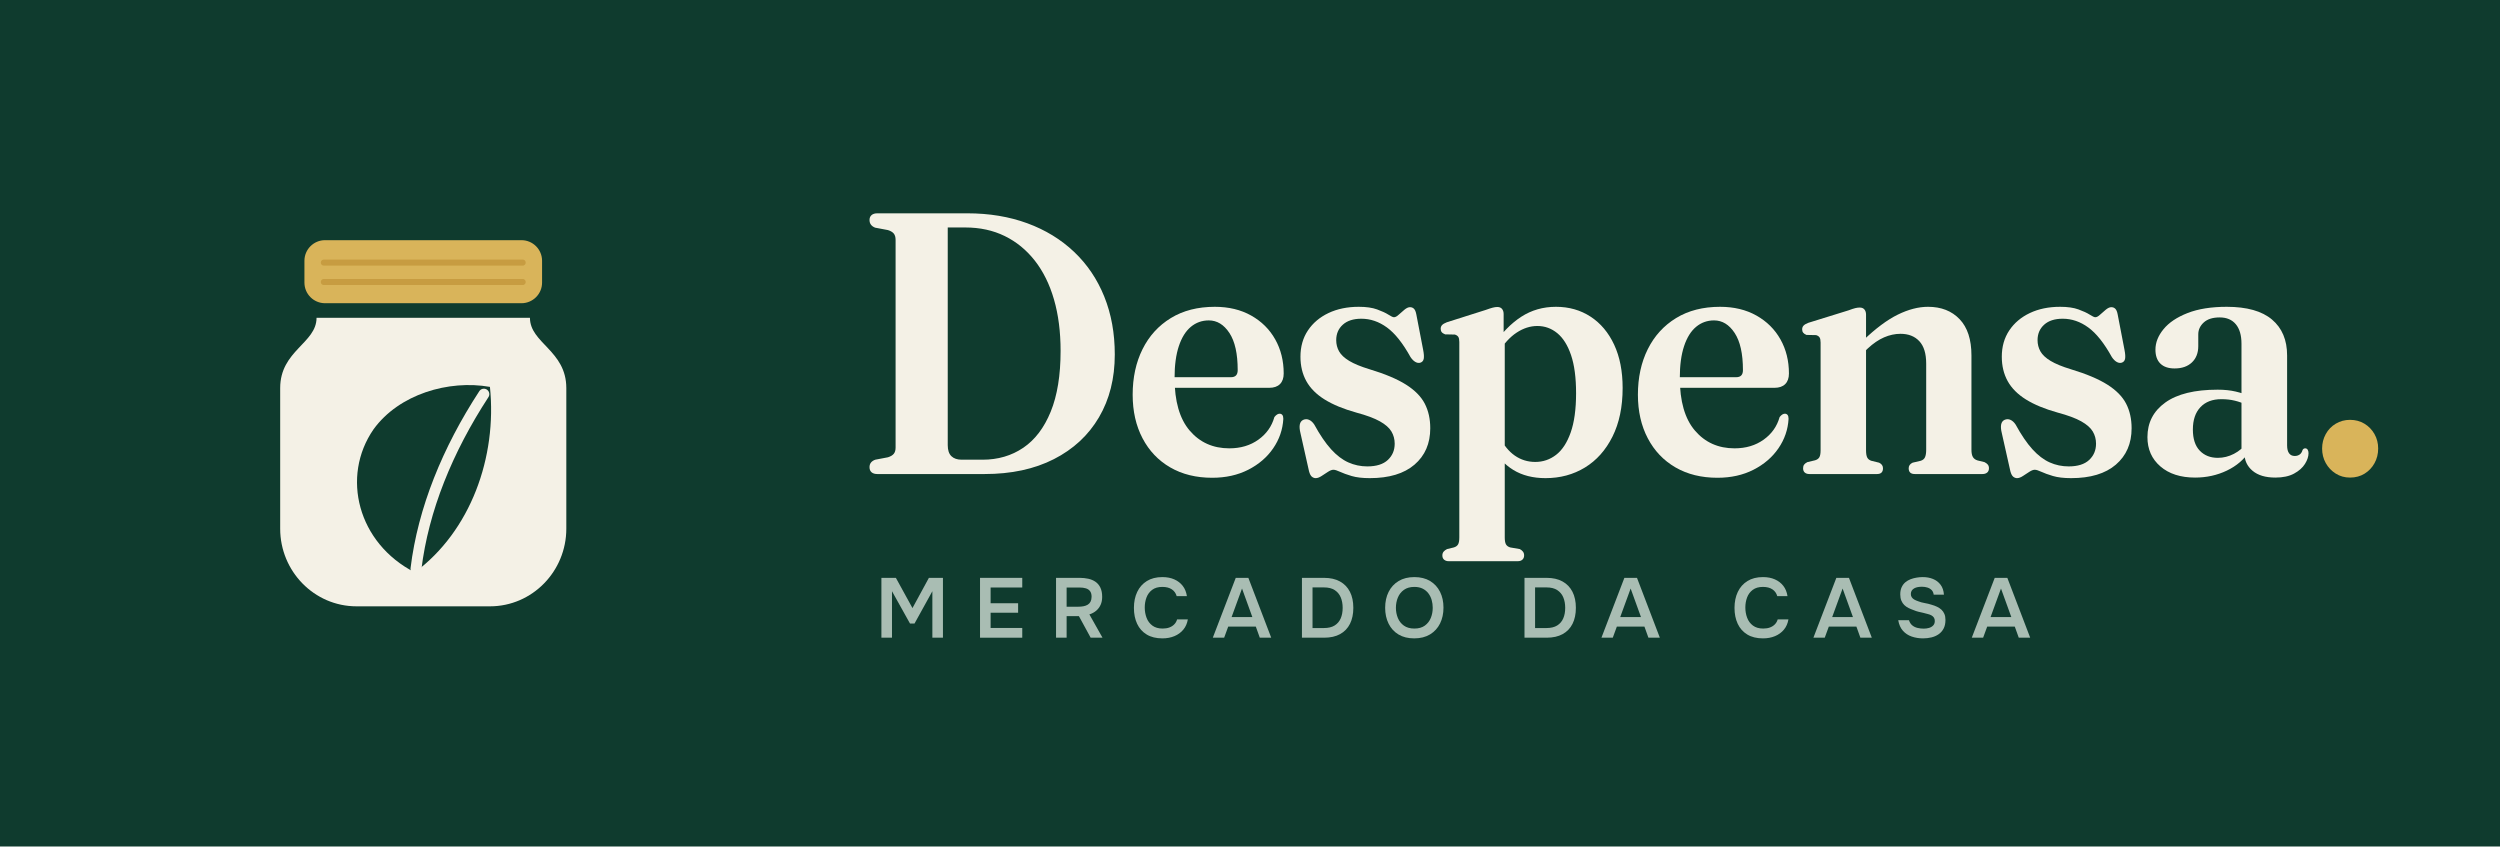
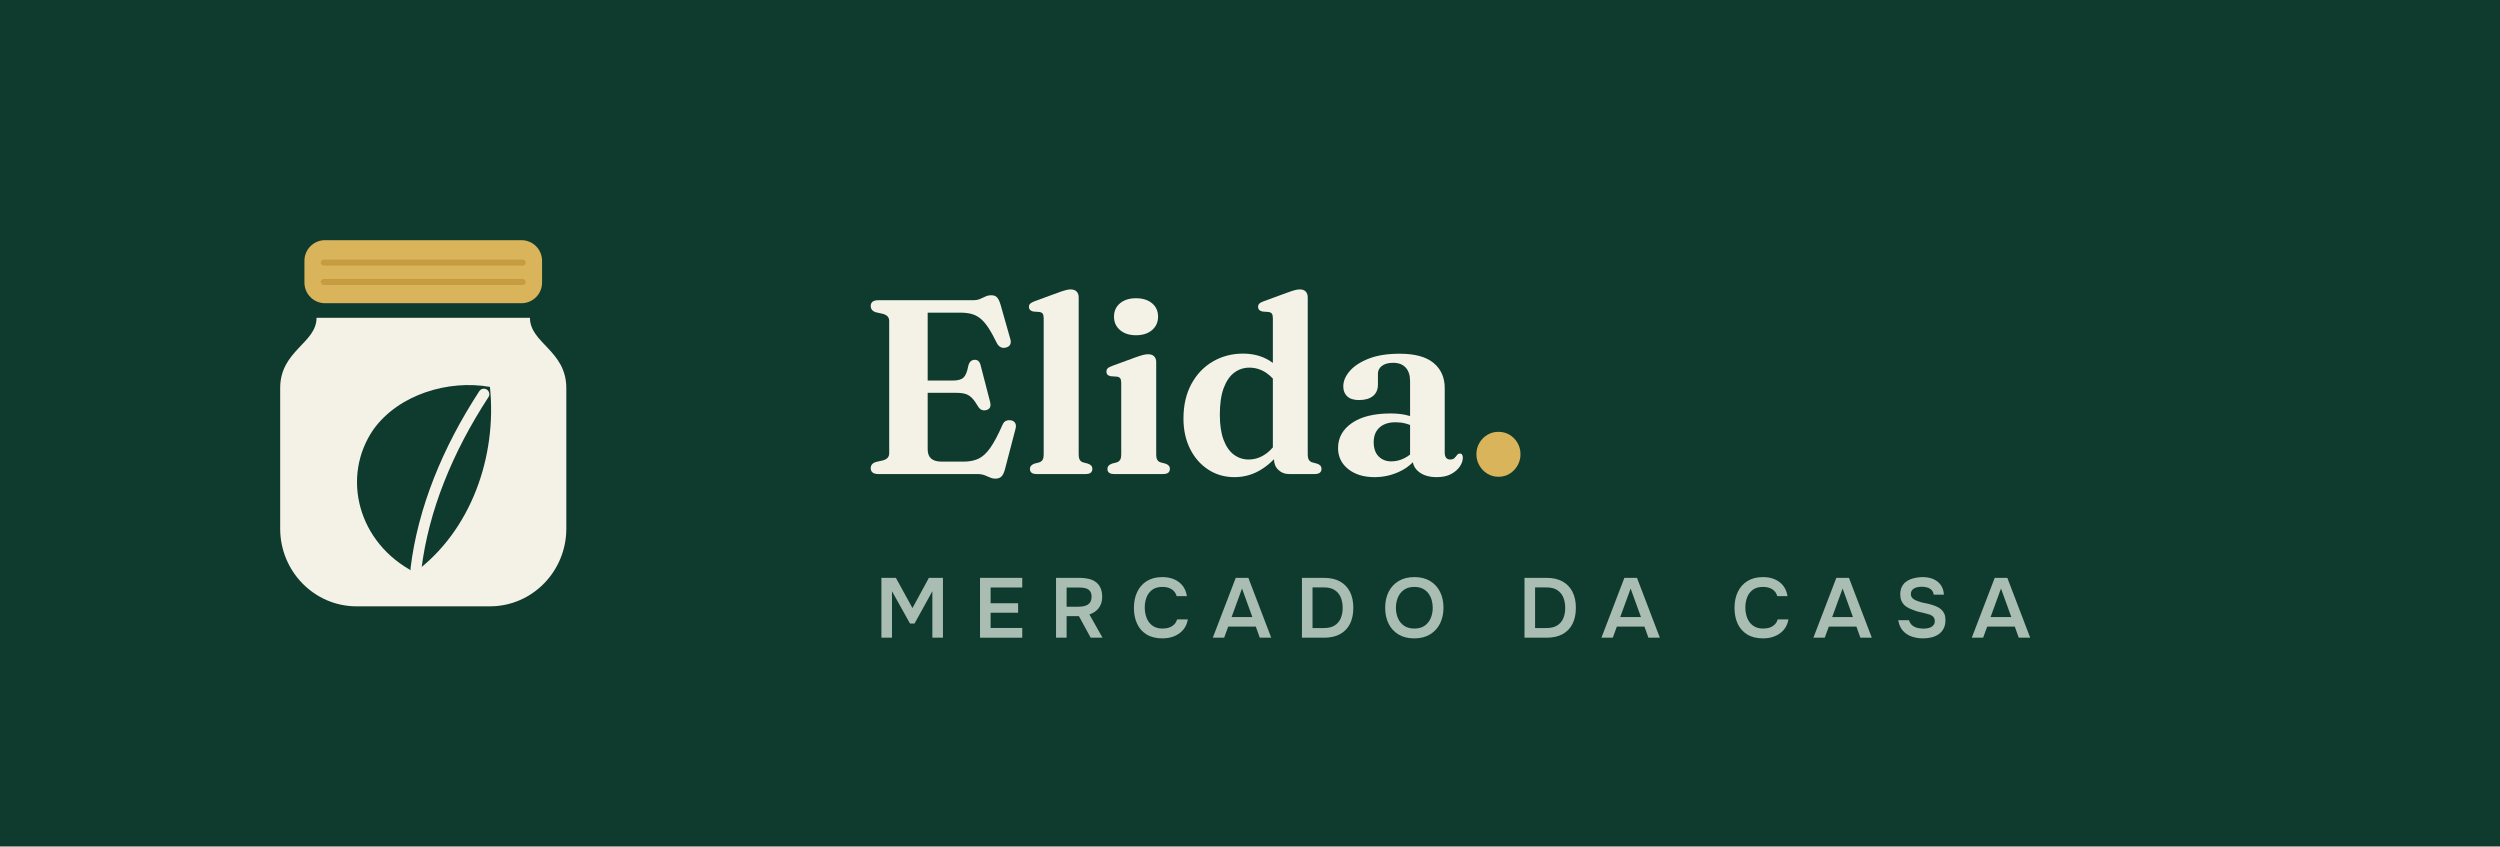
<svg xmlns="http://www.w3.org/2000/svg" viewBox="0 0 886 300" width="886" height="300">
  <rect width="886" height="300" fill="#0F3B2E" />
  <g transform="translate(40 40.0) scale(0.4296875)">
    <rect width="512" height="512" rx="120" fill="#0F3B2E" />
    <g transform="translate(0 -7)">
      <rect x="158" y="112" width="196" height="52" rx="17" fill="#D9B45A" />
      <path d="M174 130.5H338M174 146.5H338" stroke="#B8892B" stroke-width="5" stroke-linecap="round" opacity=".55" />
      <path d="M168 176H344C344 197 374 203 374 234V350C374 385 346 414 311 414H201C166 414 138 385 138 350V234C138 203 168 197 168 176Z" fill="#F4F1E6" />
      <g transform="translate(-7 0)">
        <path d="M256 386C209 362 195 307 222 268C243 239 284 227 318 233C324 291 302 352 256 386Z" fill="#0F3B2E" />
        <path d="M257 383C263 334 283 285 313 239" stroke="#F4F1E6" stroke-width="9" stroke-linecap="round" fill="none" />
      </g>
    </g>
  </g>
  <g transform="translate(304 168)">
-     <path d="M4.158 -2.442Q4.158 -4.356 6.204 -5.082L10.692 -5.94Q12.144 -6.402 12.771 -7.194Q13.398 -7.986 13.398 -9.372V-82.962Q13.398 -84.414 12.771 -85.206Q12.144 -85.998 10.692 -86.46L6.138 -87.318Q4.158 -88.11 4.158 -90.024Q4.158 -91.146 4.884 -91.773Q5.61 -92.4 6.93 -92.4H38.808Q50.49 -92.4 60.093 -88.869Q69.696 -85.338 76.659 -78.738Q83.622 -72.138 87.351 -62.898Q91.08 -53.658 91.08 -42.372Q91.08 -29.634 85.47 -20.097Q79.86 -10.56 69.498 -5.28Q59.136 0.0 44.946 0.0H6.93Q5.61 0.0 4.884 -0.627Q4.158 -1.254 4.158 -2.442ZM44.22 -5.082Q52.404 -5.082 58.641 -9.306Q64.878 -13.53 68.376 -22.11Q71.874 -30.69 71.874 -43.626Q71.874 -53.79 69.531 -61.875Q67.188 -69.96 62.733 -75.636Q58.278 -81.312 52.074 -84.348Q45.87 -87.384 38.082 -87.384H31.878V-10.23Q31.878 -7.59 33.165 -6.336Q34.452 -5.082 36.828 -5.082Z" fill="#F4F1E6" />
-     <path d="M150.942 -35.64Q150.942 -33.198 149.622 -31.878Q148.302 -30.558 145.794 -30.558H108.306V-34.32H132.264Q134.64 -34.32 134.64 -36.828Q134.64 -45.54 131.703 -49.995Q128.766 -54.45 124.41 -54.45Q120.78 -54.45 118.041 -52.173Q115.302 -49.896 113.784 -45.342Q112.266 -40.788 112.266 -34.056Q112.266 -21.648 117.645 -15.378Q123.024 -9.108 131.67 -9.108Q137.676 -9.108 141.966 -12.177Q146.256 -15.246 147.642 -20.196Q148.17 -20.856 148.632 -21.12Q149.094 -21.384 149.49 -21.384Q150.084 -21.384 150.447 -20.955Q150.81 -20.526 150.81 -19.536Q150.48 -13.86 147.213 -9.108Q143.946 -4.356 138.369 -1.518Q132.792 1.32 125.598 1.32Q117.084 1.32 110.748 -2.343Q104.412 -6.006 100.914 -12.672Q97.416 -19.338 97.416 -28.116Q97.416 -37.224 100.914 -44.253Q104.412 -51.282 110.946 -55.275Q117.48 -59.268 126.522 -59.268Q133.914 -59.268 139.425 -56.166Q144.936 -53.064 147.939 -47.718Q150.942 -42.372 150.942 -35.64Z" fill="#F4F1E6" />
-     <path d="M178.464 -55.044Q174.24 -55.044 171.897 -52.932Q169.554 -50.82 169.554 -47.454Q169.554 -45.276 170.577 -43.461Q171.6 -41.646 174.174 -40.095Q176.748 -38.544 181.302 -37.158Q189.618 -34.65 194.304 -31.68Q198.99 -28.71 200.937 -24.948Q202.884 -21.186 202.884 -16.236Q202.884 -8.118 197.307 -3.333Q191.73 1.452 181.434 1.452Q177.54 1.452 174.999 0.693Q172.458 -0.066 170.907 -0.792Q169.356 -1.518 168.564 -1.518Q167.772 -1.518 166.65 -0.792Q165.528 -0.066 164.373 0.693Q163.218 1.452 162.294 1.452Q161.568 1.452 160.941 0.957Q160.314 0.462 159.918 -0.99L156.882 -14.52Q156.42 -16.368 156.651 -17.556Q156.882 -18.744 157.872 -19.206Q158.928 -19.668 159.951 -19.206Q160.974 -18.744 161.766 -17.556Q164.802 -12.012 167.739 -8.778Q170.676 -5.544 173.844 -4.125Q177.012 -2.706 180.576 -2.706Q185.394 -2.706 187.836 -4.983Q190.278 -7.26 190.278 -10.758Q190.278 -13.134 189.123 -15.081Q187.968 -17.028 185.031 -18.678Q182.094 -20.328 176.682 -21.78Q169.818 -23.694 165.429 -26.433Q161.04 -29.172 158.961 -32.934Q156.882 -36.696 156.882 -41.58Q156.882 -46.926 159.522 -50.886Q162.162 -54.846 166.815 -57.057Q171.468 -59.268 177.54 -59.268Q181.5 -59.268 184.041 -58.344Q186.582 -57.42 188.034 -56.496Q189.486 -55.572 190.014 -55.572Q190.74 -55.572 191.697 -56.463Q192.654 -57.354 193.743 -58.245Q194.832 -59.136 195.69 -59.136Q196.548 -59.136 197.109 -58.575Q197.67 -58.014 197.934 -56.628L200.376 -43.956Q200.772 -41.91 200.574 -40.854Q200.376 -39.798 199.386 -39.468Q198.528 -39.204 197.604 -39.732Q196.68 -40.26 195.888 -41.448Q191.796 -48.84 187.539 -51.942Q183.282 -55.044 178.464 -55.044Z" fill="#F4F1E6" />
-     <path d="M228.888 -56.694V-49.038L229.284 -47.916V22.44Q229.284 24.156 229.713 24.915Q230.142 25.674 231.198 26.004L234.63 26.598Q235.356 26.994 235.752 27.522Q236.148 28.05 236.148 28.842Q236.148 29.766 235.554 30.327Q234.96 30.888 233.904 30.888H209.418Q208.428 30.888 207.801 30.36Q207.174 29.832 207.174 28.842Q207.174 28.05 207.603 27.522Q208.032 26.994 208.824 26.598L211.266 26.004Q212.322 25.674 212.751 24.915Q213.18 24.156 213.18 22.44V-46.794Q213.18 -48.048 212.817 -48.609Q212.454 -49.17 211.596 -49.434L208.164 -49.5Q207.306 -49.83 206.943 -50.292Q206.58 -50.754 206.58 -51.48Q206.58 -52.272 207.075 -52.8Q207.57 -53.328 208.758 -53.79L222.486 -58.146Q224.136 -58.74 225.027 -58.971Q225.918 -59.202 226.644 -59.202Q227.766 -59.202 228.327 -58.509Q228.888 -57.816 228.888 -56.694ZM226.974 -42.966 225.192 -45.54Q229.68 -52.206 235.125 -55.737Q240.57 -59.268 247.434 -59.268Q254.364 -59.268 259.71 -55.77Q265.056 -52.272 268.059 -45.837Q271.062 -39.402 271.062 -30.492Q271.062 -20.46 267.465 -13.266Q263.868 -6.072 257.697 -2.31Q251.526 1.452 243.738 1.452Q237.072 1.452 232.32 -1.452Q227.568 -4.356 224.532 -9.966L227.304 -13.398Q229.614 -8.778 232.848 -6.534Q236.082 -4.29 240.108 -4.29Q244.2 -4.29 247.467 -6.798Q250.734 -9.306 252.648 -14.718Q254.562 -20.13 254.562 -28.644Q254.562 -36.894 252.78 -42.141Q250.998 -47.388 247.896 -49.929Q244.794 -52.47 240.834 -52.47Q237.072 -52.47 233.508 -50.127Q229.944 -47.784 226.974 -42.966Z" fill="#F4F1E6" />
-     <path d="M330 -35.64Q330 -33.198 328.68 -31.878Q327.36 -30.558 324.852 -30.558H287.364V-34.32H311.322Q313.698 -34.32 313.698 -36.828Q313.698 -45.54 310.761 -49.995Q307.824 -54.45 303.468 -54.45Q299.838 -54.45 297.099 -52.173Q294.36 -49.896 292.842 -45.342Q291.324 -40.788 291.324 -34.056Q291.324 -21.648 296.703 -15.378Q302.082 -9.108 310.728 -9.108Q316.734 -9.108 321.024 -12.177Q325.314 -15.246 326.7 -20.196Q327.228 -20.856 327.69 -21.12Q328.152 -21.384 328.548 -21.384Q329.142 -21.384 329.505 -20.955Q329.868 -20.526 329.868 -19.536Q329.538 -13.86 326.271 -9.108Q323.004 -4.356 317.427 -1.518Q311.85 1.32 304.656 1.32Q296.142 1.32 289.806 -2.343Q283.47 -6.006 279.972 -12.672Q276.474 -19.338 276.474 -28.116Q276.474 -37.224 279.972 -44.253Q283.47 -51.282 290.004 -55.275Q296.538 -59.268 305.58 -59.268Q312.972 -59.268 318.483 -56.166Q323.994 -53.064 326.997 -47.718Q330 -42.372 330 -35.64Z" fill="#F4F1E6" />
-     <path d="M357.324 -56.496V-8.448Q357.324 -6.666 357.753 -5.841Q358.182 -5.016 359.238 -4.686L361.944 -4.026Q363.33 -3.366 363.33 -2.046Q363.33 0.0 361.218 0.0H337.26Q336.204 0.0 335.61 -0.528Q335.016 -1.056 335.016 -2.046Q335.016 -2.838 335.379 -3.333Q335.742 -3.828 336.534 -4.224L339.306 -4.884Q340.362 -5.214 340.791 -5.973Q341.22 -6.732 341.22 -8.448V-46.596Q341.22 -47.85 340.857 -48.411Q340.494 -48.972 339.636 -49.236L336.204 -49.302Q335.412 -49.632 335.049 -50.094Q334.686 -50.556 334.686 -51.282Q334.686 -52.074 335.181 -52.602Q335.676 -53.13 336.864 -53.592L351.12 -58.014Q352.704 -58.608 353.529 -58.806Q354.354 -59.004 355.08 -59.004Q356.202 -59.004 356.763 -58.311Q357.324 -57.618 357.324 -56.496ZM355.806 -42.438 353.76 -44.814 356.202 -47.256Q362.934 -53.724 368.577 -56.496Q374.22 -59.268 379.302 -59.268Q386.298 -59.268 390.489 -54.879Q394.68 -50.49 394.68 -42.042V-8.646Q394.68 -6.864 395.208 -6.006Q395.736 -5.148 396.858 -4.818L399.3 -4.224Q400.092 -3.828 400.488 -3.333Q400.884 -2.838 400.884 -2.046Q400.884 -1.056 400.257 -0.528Q399.63 0.0 398.574 0.0H374.616Q372.438 0.0 372.438 -2.046Q372.438 -3.366 373.824 -4.026L376.662 -4.686Q377.784 -5.016 378.213 -5.94Q378.642 -6.864 378.642 -8.646V-39.138Q378.642 -44.484 376.2 -47.091Q373.758 -49.698 369.534 -49.698Q366.63 -49.698 363.726 -48.444Q360.822 -47.19 357.918 -44.484Z" fill="#F4F1E6" />
-     <path d="M427.02 -55.044Q422.796 -55.044 420.453 -52.932Q418.11 -50.82 418.11 -47.454Q418.11 -45.276 419.133 -43.461Q420.156 -41.646 422.73 -40.095Q425.304 -38.544 429.858 -37.158Q438.174 -34.65 442.86 -31.68Q447.546 -28.71 449.493 -24.948Q451.44 -21.186 451.44 -16.236Q451.44 -8.118 445.863 -3.333Q440.286 1.452 429.99 1.452Q426.096 1.452 423.555 0.693Q421.014 -0.066 419.463 -0.792Q417.912 -1.518 417.12 -1.518Q416.328 -1.518 415.206 -0.792Q414.084 -0.066 412.929 0.693Q411.774 1.452 410.85 1.452Q410.124 1.452 409.497 0.957Q408.87 0.462 408.474 -0.99L405.438 -14.52Q404.976 -16.368 405.207 -17.556Q405.438 -18.744 406.428 -19.206Q407.484 -19.668 408.507 -19.206Q409.53 -18.744 410.322 -17.556Q413.358 -12.012 416.295 -8.778Q419.232 -5.544 422.4 -4.125Q425.568 -2.706 429.132 -2.706Q433.95 -2.706 436.392 -4.983Q438.834 -7.26 438.834 -10.758Q438.834 -13.134 437.679 -15.081Q436.524 -17.028 433.587 -18.678Q430.65 -20.328 425.238 -21.78Q418.374 -23.694 413.985 -26.433Q409.596 -29.172 407.517 -32.934Q405.438 -36.696 405.438 -41.58Q405.438 -46.926 408.078 -50.886Q410.718 -54.846 415.371 -57.057Q420.024 -59.268 426.096 -59.268Q430.056 -59.268 432.597 -58.344Q435.138 -57.42 436.59 -56.496Q438.042 -55.572 438.57 -55.572Q439.296 -55.572 440.253 -56.463Q441.21 -57.354 442.299 -58.245Q443.388 -59.136 444.246 -59.136Q445.104 -59.136 445.665 -58.575Q446.226 -58.014 446.49 -56.628L448.932 -43.956Q449.328 -41.91 449.13 -40.854Q448.932 -39.798 447.942 -39.468Q447.084 -39.204 446.16 -39.732Q445.236 -40.26 444.444 -41.448Q440.352 -48.84 436.095 -51.942Q431.838 -55.044 427.02 -55.044Z" fill="#F4F1E6" />
-     <path d="M491.436 -7.326V-8.514L490.38 -8.382V-46.2Q490.38 -50.688 488.367 -53.097Q486.354 -55.506 482.658 -55.506Q478.962 -55.506 477.015 -53.724Q475.068 -51.942 475.068 -49.5V-45.342Q475.068 -41.712 472.824 -39.567Q470.58 -37.422 466.686 -37.422Q463.386 -37.422 461.637 -39.138Q459.888 -40.854 459.888 -44.088Q459.888 -47.85 462.759 -51.348Q465.63 -54.846 471.273 -57.057Q476.916 -59.268 485.166 -59.268Q495.858 -59.268 501.204 -54.747Q506.55 -50.226 506.55 -42.042V-10.164Q506.55 -8.316 507.243 -7.359Q507.936 -6.402 509.256 -6.402Q510.246 -6.402 510.972 -6.897Q511.698 -7.392 512.028 -8.514Q512.16 -8.778 512.391 -8.943Q512.622 -9.108 512.952 -9.108Q513.546 -9.108 513.843 -8.613Q514.14 -8.118 514.14 -7.392Q514.14 -5.61 512.886 -3.597Q511.632 -1.584 509.025 -0.165Q506.418 1.254 502.392 1.254Q497.178 1.254 494.307 -1.155Q491.436 -3.564 491.436 -7.326ZM457.05 -13.068Q457.05 -20.79 463.386 -25.344Q469.722 -29.898 481.932 -29.898Q485.496 -29.898 488.301 -29.238Q491.106 -28.578 493.284 -27.588L492.228 -24.486Q490.182 -25.476 488.004 -26.004Q485.826 -26.532 483.252 -26.532Q478.5 -26.532 475.827 -23.694Q473.154 -20.856 473.154 -15.774Q473.154 -10.824 475.596 -8.283Q478.038 -5.742 481.998 -5.742Q484.968 -5.742 487.707 -7.161Q490.446 -8.58 492.228 -11.022L493.284 -8.184Q490.38 -3.696 485.199 -1.221Q480.018 1.254 473.946 1.254Q466.224 1.254 461.637 -2.706Q457.05 -6.666 457.05 -13.068Z" fill="#F4F1E6" />
-     <path d="M528.858 1.254Q526.02 1.254 523.776 -0.165Q521.532 -1.584 520.245 -3.894Q518.958 -6.204 518.958 -9.042Q518.958 -11.814 520.245 -14.157Q521.532 -16.5 523.809 -17.853Q526.086 -19.206 528.858 -19.206Q531.696 -19.206 533.94 -17.853Q536.184 -16.5 537.504 -14.19Q538.824 -11.88 538.824 -9.042Q538.824 -6.204 537.537 -3.861Q536.25 -1.518 534.006 -0.132Q531.762 1.254 528.858 1.254Z" fill="#D9B45A" />
+     <path d="M4.58 -59.58Q4.58 -60.54 5.24 -61.07Q5.9 -61.6 7.26 -61.6H40.7Q42.28 -61.6 43.32 -62.04Q44.35 -62.48 45.25 -62.92Q46.16 -63.36 47.34 -63.36Q48.66 -63.36 49.35 -62.61Q50.03 -61.86 50.56 -60.15L54.08 -47.78Q54.38 -46.68 54.03 -45.94Q53.68 -45.19 52.71 -44.88Q51.61 -44.53 50.73 -44.92Q49.85 -45.32 49.28 -46.42Q47.61 -49.85 46.18 -51.99Q44.75 -54.12 43.3 -55.24Q41.84 -56.36 40.15 -56.78Q38.46 -57.2 36.21 -57.2H24.77V-33.13H33.62Q36.34 -33.13 37.47 -34.19Q38.59 -35.24 39.16 -38.32Q39.42 -39.38 39.97 -39.91Q40.52 -40.44 41.36 -40.48Q43.03 -40.57 43.52 -38.59L46.9 -25.52Q47.17 -24.38 46.88 -23.69Q46.6 -23.01 45.67 -22.7Q44.79 -22.44 44.02 -22.7Q43.25 -22.97 42.72 -23.8Q41.54 -25.83 40.5 -26.91Q39.47 -27.98 38.19 -28.38Q36.92 -28.78 34.94 -28.78H24.77V-8.76Q24.77 -6.56 26 -5.48Q27.24 -4.4 29.74 -4.4H37.49Q40.48 -4.4 42.68 -5.39Q44.88 -6.38 46.88 -9.17Q48.88 -11.97 51.3 -17.47Q51.74 -18.48 52.49 -18.83Q53.24 -19.18 54.21 -19.05Q55.31 -18.88 55.77 -18.08Q56.23 -17.29 55.92 -16.1L52.14 -1.63Q51.7 0.04 50.95 0.84Q50.2 1.63 48.75 1.63Q47.74 1.63 46.84 1.21Q45.94 0.79 44.88 0.4Q43.82 0 42.28 0H7.26Q5.9 0 5.24 -0.55Q4.58 -1.1 4.58 -2.02Q4.58 -3.7 6.42 -4.27L8.93 -4.84Q10.03 -5.15 10.58 -5.76Q11.13 -6.38 11.13 -7.35V-54.25Q11.13 -55.22 10.58 -55.84Q10.03 -56.45 8.93 -56.76L6.42 -57.33Q4.58 -57.9 4.58 -59.58Z" fill="#F4F1E6" />
+     <path d="M78.29 -62.61V-7.04Q78.29 -5.68 78.67 -5.04Q79.04 -4.4 79.83 -4.14L81.5 -3.7Q82.34 -3.43 82.74 -2.97Q83.13 -2.51 83.13 -1.8Q83.13 -0.97 82.56 -0.48Q81.99 0 80.71 0H63.38Q62.14 0 61.57 -0.48Q61 -0.97 61 -1.8Q61 -2.46 61.4 -2.93Q61.79 -3.39 62.63 -3.7L64.34 -4.14Q65.14 -4.44 65.51 -5.06Q65.88 -5.68 65.88 -7.04V-55.22Q65.88 -56.32 65.55 -56.8Q65.22 -57.29 64.48 -57.42L62.14 -57.6Q61.35 -57.82 61 -58.21Q60.65 -58.61 60.65 -59.22Q60.65 -59.93 61.09 -60.37Q61.53 -60.81 62.67 -61.25L70.86 -64.24Q72.62 -64.9 73.63 -65.16Q74.64 -65.43 75.39 -65.43Q76.84 -65.43 77.57 -64.66Q78.29 -63.89 78.29 -62.61Z" fill="#F4F1E6" />
+     <path d="M105.76 -39.69V-7.04Q105.76 -5.68 106.14 -5.04Q106.51 -4.4 107.3 -4.14L108.98 -3.7Q109.81 -3.43 110.21 -2.97Q110.6 -2.51 110.6 -1.8Q110.6 -0.97 110.03 -0.48Q109.46 0 108.18 0H90.85Q89.62 0 89.04 -0.48Q88.47 -0.97 88.47 -1.8Q88.47 -2.46 88.87 -2.93Q89.26 -3.39 90.1 -3.7L91.82 -4.14Q92.61 -4.44 92.98 -5.06Q93.36 -5.68 93.36 -7.04V-32.25Q93.36 -33.4 93.03 -33.88Q92.7 -34.36 91.95 -34.5L89.62 -34.67Q88.82 -34.85 88.47 -35.24Q88.12 -35.64 88.12 -36.26Q88.12 -37 88.54 -37.44Q88.96 -37.88 90.14 -38.32L98.33 -41.32Q100.04 -41.93 101.08 -42.2Q102.11 -42.46 102.82 -42.46Q104.31 -42.46 105.04 -41.69Q105.76 -40.92 105.76 -39.69ZM98.59 -49.19Q95.07 -49.19 92.94 -51.02Q90.8 -52.84 90.8 -55.79Q90.8 -58.74 92.94 -60.52Q95.07 -62.3 98.59 -62.3Q102.16 -62.3 104.29 -60.52Q106.42 -58.74 106.42 -55.79Q106.42 -52.84 104.29 -51.02Q102.16 -49.19 98.59 -49.19Z" fill="#F4F1E6" />
+     <path d="M115.42 -19.67Q115.42 -26.71 118.21 -31.88Q121 -37.05 125.8 -39.86Q130.6 -42.68 136.54 -42.68Q141.77 -42.68 145.82 -40.26Q146.48 -39.82 147.1 -39.38V-55.22Q147.1 -56.32 146.77 -56.8Q146.44 -57.29 145.64 -57.42L143.36 -57.6Q142.56 -57.82 142.21 -58.21Q141.86 -58.61 141.86 -59.22Q141.86 -59.93 142.28 -60.37Q142.7 -60.81 143.88 -61.25L152.07 -64.24Q153.74 -64.86 154.75 -65.14Q155.76 -65.43 156.69 -65.43Q158.05 -65.43 158.76 -64.66Q159.46 -63.89 159.46 -62.61V-7.04Q159.46 -5.68 159.86 -5.04Q160.25 -4.4 161.04 -4.14L162.72 -3.7Q163.55 -3.43 163.95 -2.97Q164.34 -2.51 164.34 -1.8Q164.34 -0.97 163.75 -0.48Q163.16 0 161.92 0H152.82Q150.53 0 149.03 -1.5Q147.54 -2.9 147.49 -5.24Q145.64 -3.34 143.58 -1.98Q139 1.1 133.5 1.1Q128.31 1.1 124.22 -1.56Q120.12 -4.22 117.77 -8.91Q115.42 -13.6 115.42 -19.67ZM147.1 -33.84Q145.91 -35.11 144.63 -35.95Q141.9 -37.71 138.78 -37.71Q135.79 -37.71 133.41 -35.93Q131.04 -34.14 129.67 -30.47Q128.31 -26.8 128.31 -21.03Q128.31 -15.66 129.63 -12.14Q130.95 -8.62 133.26 -6.89Q135.57 -5.15 138.52 -5.15Q141.73 -5.15 144.5 -7.08Q145.86 -8.01 147.1 -9.42Z" fill="#F4F1E6" />
+     <path d="M170.21 -9.2Q170.21 -14.7 175.12 -18.08Q180.02 -21.47 188.82 -21.47Q191.68 -21.47 194.02 -20.99Q194.9 -20.81 195.73 -20.55V-32.96Q195.73 -36.04 194.17 -37.73Q192.61 -39.42 189.75 -39.42Q187.15 -39.42 185.74 -38.32Q184.34 -37.22 184.34 -35.6V-31.72Q184.34 -29.08 182.58 -27.65Q180.82 -26.22 177.6 -26.22Q174.88 -26.22 173.47 -27.52Q172.06 -28.82 172.06 -31.06Q172.06 -33.84 174.35 -36.5Q176.64 -39.16 181.08 -40.9Q185.52 -42.64 192.04 -42.64Q200.13 -42.64 204.07 -39.36Q208.01 -36.08 208.01 -30.49V-7.61Q208.01 -6.38 208.51 -5.76Q209.02 -5.15 209.94 -5.15Q210.91 -5.15 211.4 -5.61Q211.88 -6.07 212.23 -6.56Q212.45 -6.86 212.72 -7.06Q212.98 -7.26 213.38 -7.26Q213.9 -7.26 214.17 -6.86Q214.43 -6.47 214.43 -5.81Q214.43 -4.31 213.4 -2.73Q212.36 -1.14 210.32 -0.02Q208.27 1.1 205.19 1.1Q201.28 1.1 198.94 -0.7Q197.14 -2.02 196.7 -4.18Q194.68 -2.07 191.82 -0.79Q187.72 1.1 183.15 1.1Q177.38 1.1 173.8 -1.76Q170.21 -4.62 170.21 -9.2ZM195.73 -17.38Q194.85 -17.73 193.97 -17.95Q192.39 -18.35 190.58 -18.35Q186.93 -18.35 184.89 -16.48Q182.84 -14.61 182.84 -11.31Q182.84 -8.01 184.58 -6.25Q186.32 -4.49 189.09 -4.49Q191.46 -4.49 193.66 -5.59Q194.76 -6.12 195.73 -6.91Z" fill="#F4F1E6" />
+     <path d="M227.03 0.97Q224.88 0.97 223.09 -0.13Q221.31 -1.23 220.28 -3.06Q219.24 -4.88 219.24 -7Q219.24 -9.2 220.28 -11Q221.31 -12.8 223.09 -13.88Q224.88 -14.96 227.03 -14.96Q229.28 -14.96 231.04 -13.88Q232.8 -12.8 233.83 -11Q234.86 -9.2 234.86 -7Q234.86 -4.88 233.83 -3.06Q232.8 -1.23 231.04 -0.13Q229.28 0.97 227.03 0.97Z" fill="#D9B45A" />
  </g>
  <g transform="translate(310 226)">
    <path d="M2.37 0.0V-21.21H7.5L13.38 -10.5L19.2 -21.21H24.18V0.0H20.43V-16.47L14.1 -5.01H12.51L6.12 -16.47V0.0Z" fill="#A9BDB3" />
    <path d="M37.32 0.0V-21.21H52.29V-17.79H41.07V-12.21H50.82V-8.85H41.07V-3.45H52.29V0.0Z" fill="#A9BDB3" />
    <path d="M64.26 0.0V-21.21H72.63Q74.25 -21.21 75.69 -20.895Q77.13 -20.58 78.24 -19.815Q79.35 -19.05 79.98 -17.73Q80.61 -16.41 80.61 -14.46Q80.61 -12.84 80.04 -11.61Q79.47 -10.38 78.465 -9.54Q77.46 -8.7 76.08 -8.25L80.73 0.0H76.53L72.36 -7.65H68.01V0.0ZM68.01 -10.98H72.12Q73.14 -10.98 73.995 -11.145Q74.85 -11.31 75.495 -11.7Q76.14 -12.09 76.485 -12.765Q76.83 -13.44 76.86 -14.49Q76.86 -15.75 76.335 -16.47Q75.81 -17.19 74.835 -17.49Q73.86 -17.79 72.51 -17.79H68.01Z" fill="#A9BDB3" />
    <path d="M101.94 0.24Q98.64 0.24 96.39 -1.125Q94.14 -2.49 93.0 -4.92Q91.86 -7.35 91.86 -10.56Q91.86 -13.77 93.03 -16.23Q94.2 -18.69 96.45 -20.085Q98.7 -21.48 101.94 -21.48Q104.34 -21.48 106.17 -20.67Q108.0 -19.86 109.155 -18.375Q110.31 -16.89 110.64 -14.73H107.01Q106.59 -16.26 105.3 -17.13Q104.01 -18.0 101.94 -18.0Q99.69 -18.0 98.31 -16.95Q96.93 -15.9 96.315 -14.25Q95.7 -12.6 95.7 -10.71Q95.7 -8.76 96.345 -7.05Q96.99 -5.34 98.4 -4.29Q99.81 -3.24 102.03 -3.24Q103.41 -3.24 104.445 -3.63Q105.48 -4.02 106.185 -4.755Q106.89 -5.49 107.16 -6.48H110.97Q110.61 -4.35 109.365 -2.85Q108.12 -1.35 106.215 -0.555Q104.31 0.24 101.94 0.24Z" fill="#A9BDB3" />
    <path d="M119.82 0.0 127.95 -21.21H132.42L140.52 0.0H136.47L135.06 -3.93H125.28L123.84 0.0ZM126.48 -7.32H133.83L130.17 -17.43Z" fill="#A9BDB3" />
    <path d="M151.41 0.0V-21.21H159.24Q162.57 -21.21 164.88 -19.935Q167.19 -18.66 168.405 -16.29Q169.62 -13.92 169.62 -10.59Q169.62 -7.29 168.435 -4.92Q167.25 -2.55 164.94 -1.275Q162.63 0.0 159.27 0.0ZM155.16 -3.42H159.18Q161.55 -3.42 163.005 -4.335Q164.46 -5.25 165.15 -6.855Q165.84 -8.46 165.84 -10.59Q165.84 -12.66 165.165 -14.28Q164.49 -15.9 163.035 -16.86Q161.58 -17.82 159.21 -17.82H155.16Z" fill="#A9BDB3" />
    <path d="M191.19 0.24Q187.92 0.24 185.625 -1.14Q183.33 -2.52 182.115 -4.98Q180.9 -7.44 180.9 -10.59Q180.9 -13.8 182.13 -16.245Q183.36 -18.69 185.67 -20.085Q187.98 -21.48 191.25 -21.48Q194.52 -21.48 196.815 -20.1Q199.11 -18.72 200.34 -16.275Q201.57 -13.83 201.57 -10.65Q201.57 -7.5 200.355 -5.04Q199.14 -2.58 196.815 -1.17Q194.49 0.24 191.19 0.24ZM191.25 -3.24Q193.53 -3.24 194.97 -4.29Q196.41 -5.34 197.085 -7.02Q197.76 -8.7 197.76 -10.59Q197.76 -12.03 197.385 -13.35Q197.01 -14.67 196.215 -15.72Q195.42 -16.77 194.19 -17.385Q192.96 -18.0 191.25 -18.0Q189.0 -18.0 187.545 -16.95Q186.09 -15.9 185.4 -14.22Q184.71 -12.54 184.71 -10.59Q184.71 -8.67 185.4 -6.99Q186.09 -5.31 187.545 -4.275Q189.0 -3.24 191.25 -3.24Z" fill="#A9BDB3" />
    <path d="M230.28 0.0V-21.21H238.11Q241.44 -21.21 243.75 -19.935Q246.06 -18.66 247.275 -16.29Q248.49 -13.92 248.49 -10.59Q248.49 -7.29 247.305 -4.92Q246.12 -2.55 243.81 -1.275Q241.5 0.0 238.14 0.0ZM234.03 -3.42H238.05Q240.42 -3.42 241.875 -4.335Q243.33 -5.25 244.02 -6.855Q244.71 -8.46 244.71 -10.59Q244.71 -12.66 244.035 -14.28Q243.36 -15.9 241.905 -16.86Q240.45 -17.82 238.08 -17.82H234.03Z" fill="#A9BDB3" />
    <path d="M257.55 0.0 265.68 -21.21H270.15L278.25 0.0H274.2L272.79 -3.93H263.01L261.57 0.0ZM264.21 -7.32H271.56L267.9 -17.43Z" fill="#A9BDB3" />
    <path d="M314.79 0.24Q311.49 0.24 309.24 -1.125Q306.99 -2.49 305.85 -4.92Q304.71 -7.35 304.71 -10.56Q304.71 -13.77 305.88 -16.23Q307.05 -18.69 309.3 -20.085Q311.55 -21.48 314.79 -21.48Q317.19 -21.48 319.02 -20.67Q320.85 -19.86 322.005 -18.375Q323.16 -16.89 323.49 -14.73H319.86Q319.44 -16.26 318.15 -17.13Q316.86 -18.0 314.79 -18.0Q312.54 -18.0 311.16 -16.95Q309.78 -15.9 309.165 -14.25Q308.55 -12.6 308.55 -10.71Q308.55 -8.76 309.195 -7.05Q309.84 -5.34 311.25 -4.29Q312.66 -3.24 314.88 -3.24Q316.26 -3.24 317.295 -3.63Q318.33 -4.02 319.035 -4.755Q319.74 -5.49 320.01 -6.48H323.82Q323.46 -4.35 322.215 -2.85Q320.97 -1.35 319.065 -0.555Q317.16 0.24 314.79 0.24Z" fill="#A9BDB3" />
    <path d="M332.67 0.0 340.8 -21.21H345.27L353.37 0.0H349.32L347.91 -3.93H338.13L336.69 0.0ZM339.33 -7.32H346.68L343.02 -17.43Z" fill="#A9BDB3" />
    <path d="M371.52 0.24Q369.39 0.24 367.515 -0.405Q365.64 -1.05 364.38 -2.475Q363.12 -3.9 362.73 -6.21H366.54Q366.9 -5.04 367.695 -4.38Q368.49 -3.72 369.57 -3.465Q370.65 -3.21 371.76 -3.21Q372.75 -3.21 373.635 -3.465Q374.52 -3.72 375.105 -4.32Q375.69 -4.92 375.69 -5.91Q375.69 -6.66 375.375 -7.125Q375.06 -7.59 374.505 -7.905Q373.95 -8.22 373.17 -8.4Q372.42 -8.64 371.55 -8.82Q370.68 -9.0 369.84 -9.21Q369.0 -9.42 368.25 -9.75Q367.29 -10.08 366.405 -10.515Q365.52 -10.95 364.875 -11.58Q364.23 -12.21 363.84 -13.14Q363.45 -14.07 363.45 -15.36Q363.45 -16.83 363.945 -17.895Q364.44 -18.96 365.265 -19.65Q366.09 -20.34 367.125 -20.73Q368.16 -21.12 369.285 -21.3Q370.41 -21.48 371.43 -21.48Q373.41 -21.48 375.045 -20.82Q376.68 -20.16 377.73 -18.78Q378.78 -17.4 378.93 -15.24H375.3Q375.18 -16.26 374.58 -16.875Q373.98 -17.49 373.08 -17.775Q372.18 -18.06 371.13 -18.06Q370.41 -18.06 369.705 -17.94Q369.0 -17.82 368.445 -17.52Q367.89 -17.22 367.545 -16.725Q367.2 -16.23 367.2 -15.48Q367.2 -14.82 367.53 -14.325Q367.86 -13.83 368.445 -13.5Q369.03 -13.17 369.84 -12.9Q370.89 -12.48 372.135 -12.27Q373.38 -12.06 374.49 -11.7Q375.57 -11.4 376.485 -10.965Q377.4 -10.53 378.06 -9.915Q378.72 -9.3 379.095 -8.415Q379.47 -7.53 379.47 -6.3Q379.47 -4.5 378.825 -3.255Q378.18 -2.01 377.055 -1.23Q375.93 -0.45 374.505 -0.105Q373.08 0.24 371.52 0.24Z" fill="#A9BDB3" />
    <path d="M388.8 0.0 396.93 -21.21H401.4L409.5 0.0H405.45L404.04 -3.93H394.26L392.82 0.0ZM395.46 -7.32H402.81L399.15 -17.43Z" fill="#A9BDB3" />
  </g>
</svg>
